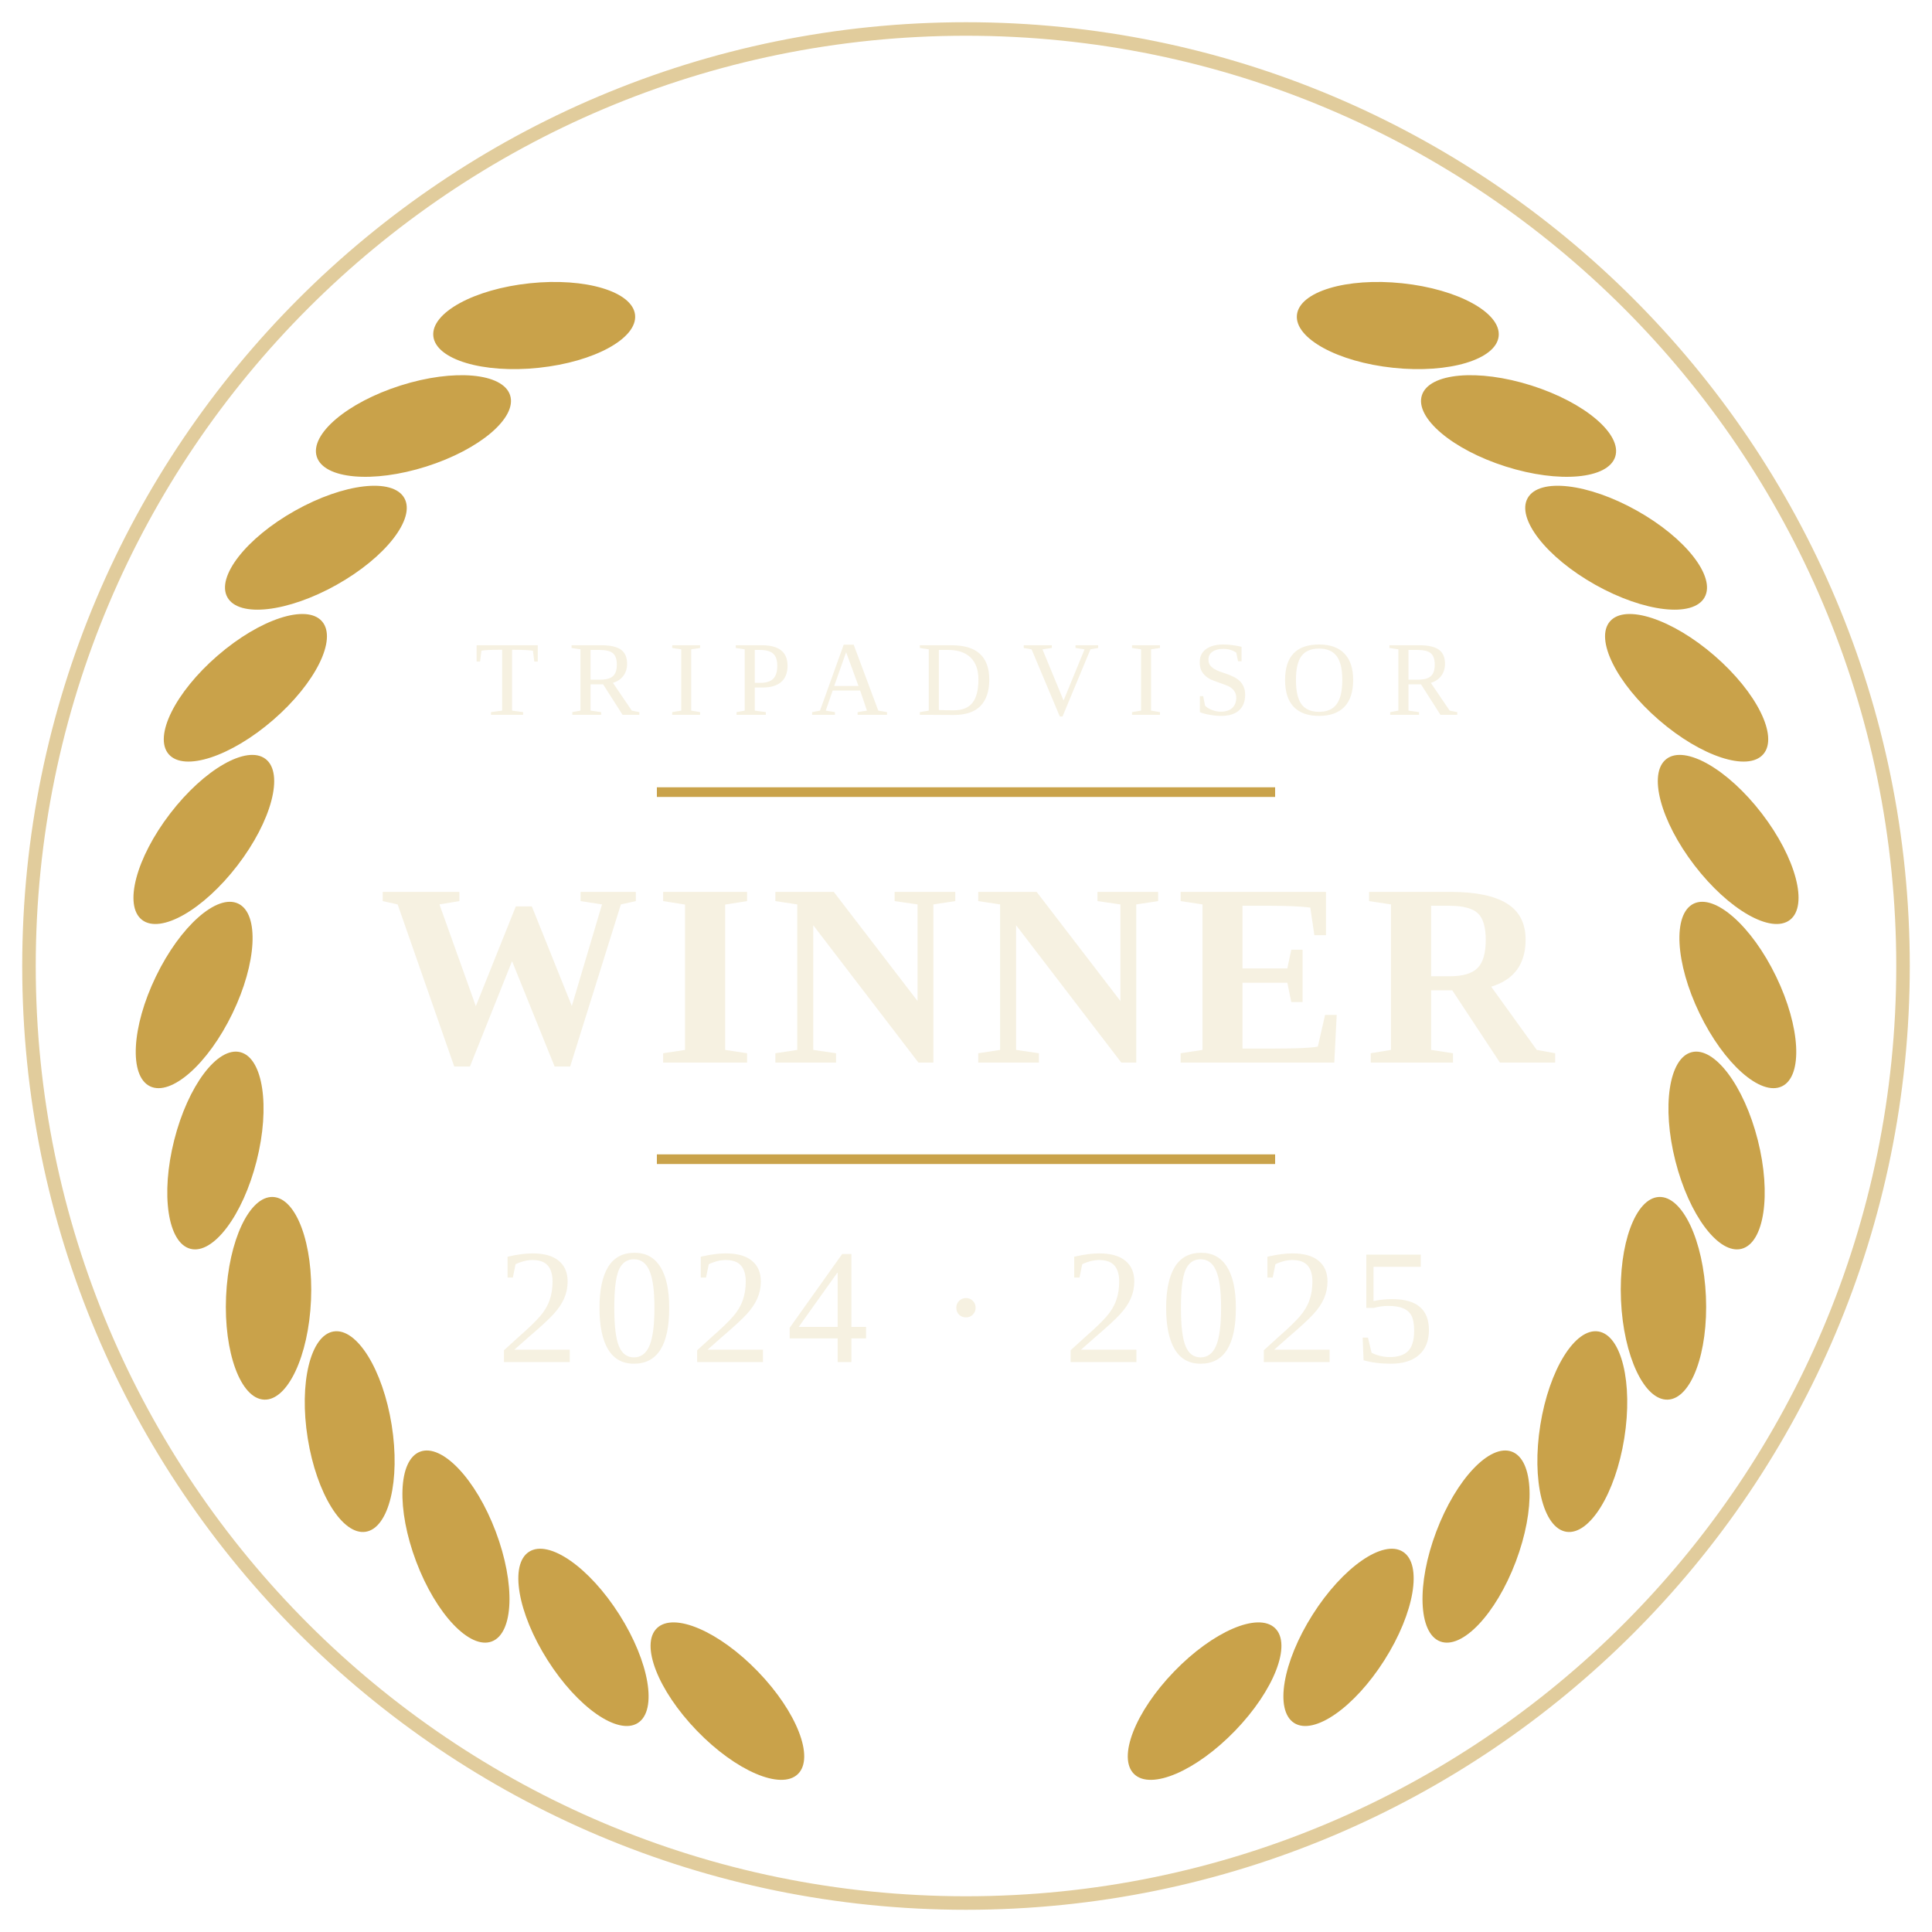
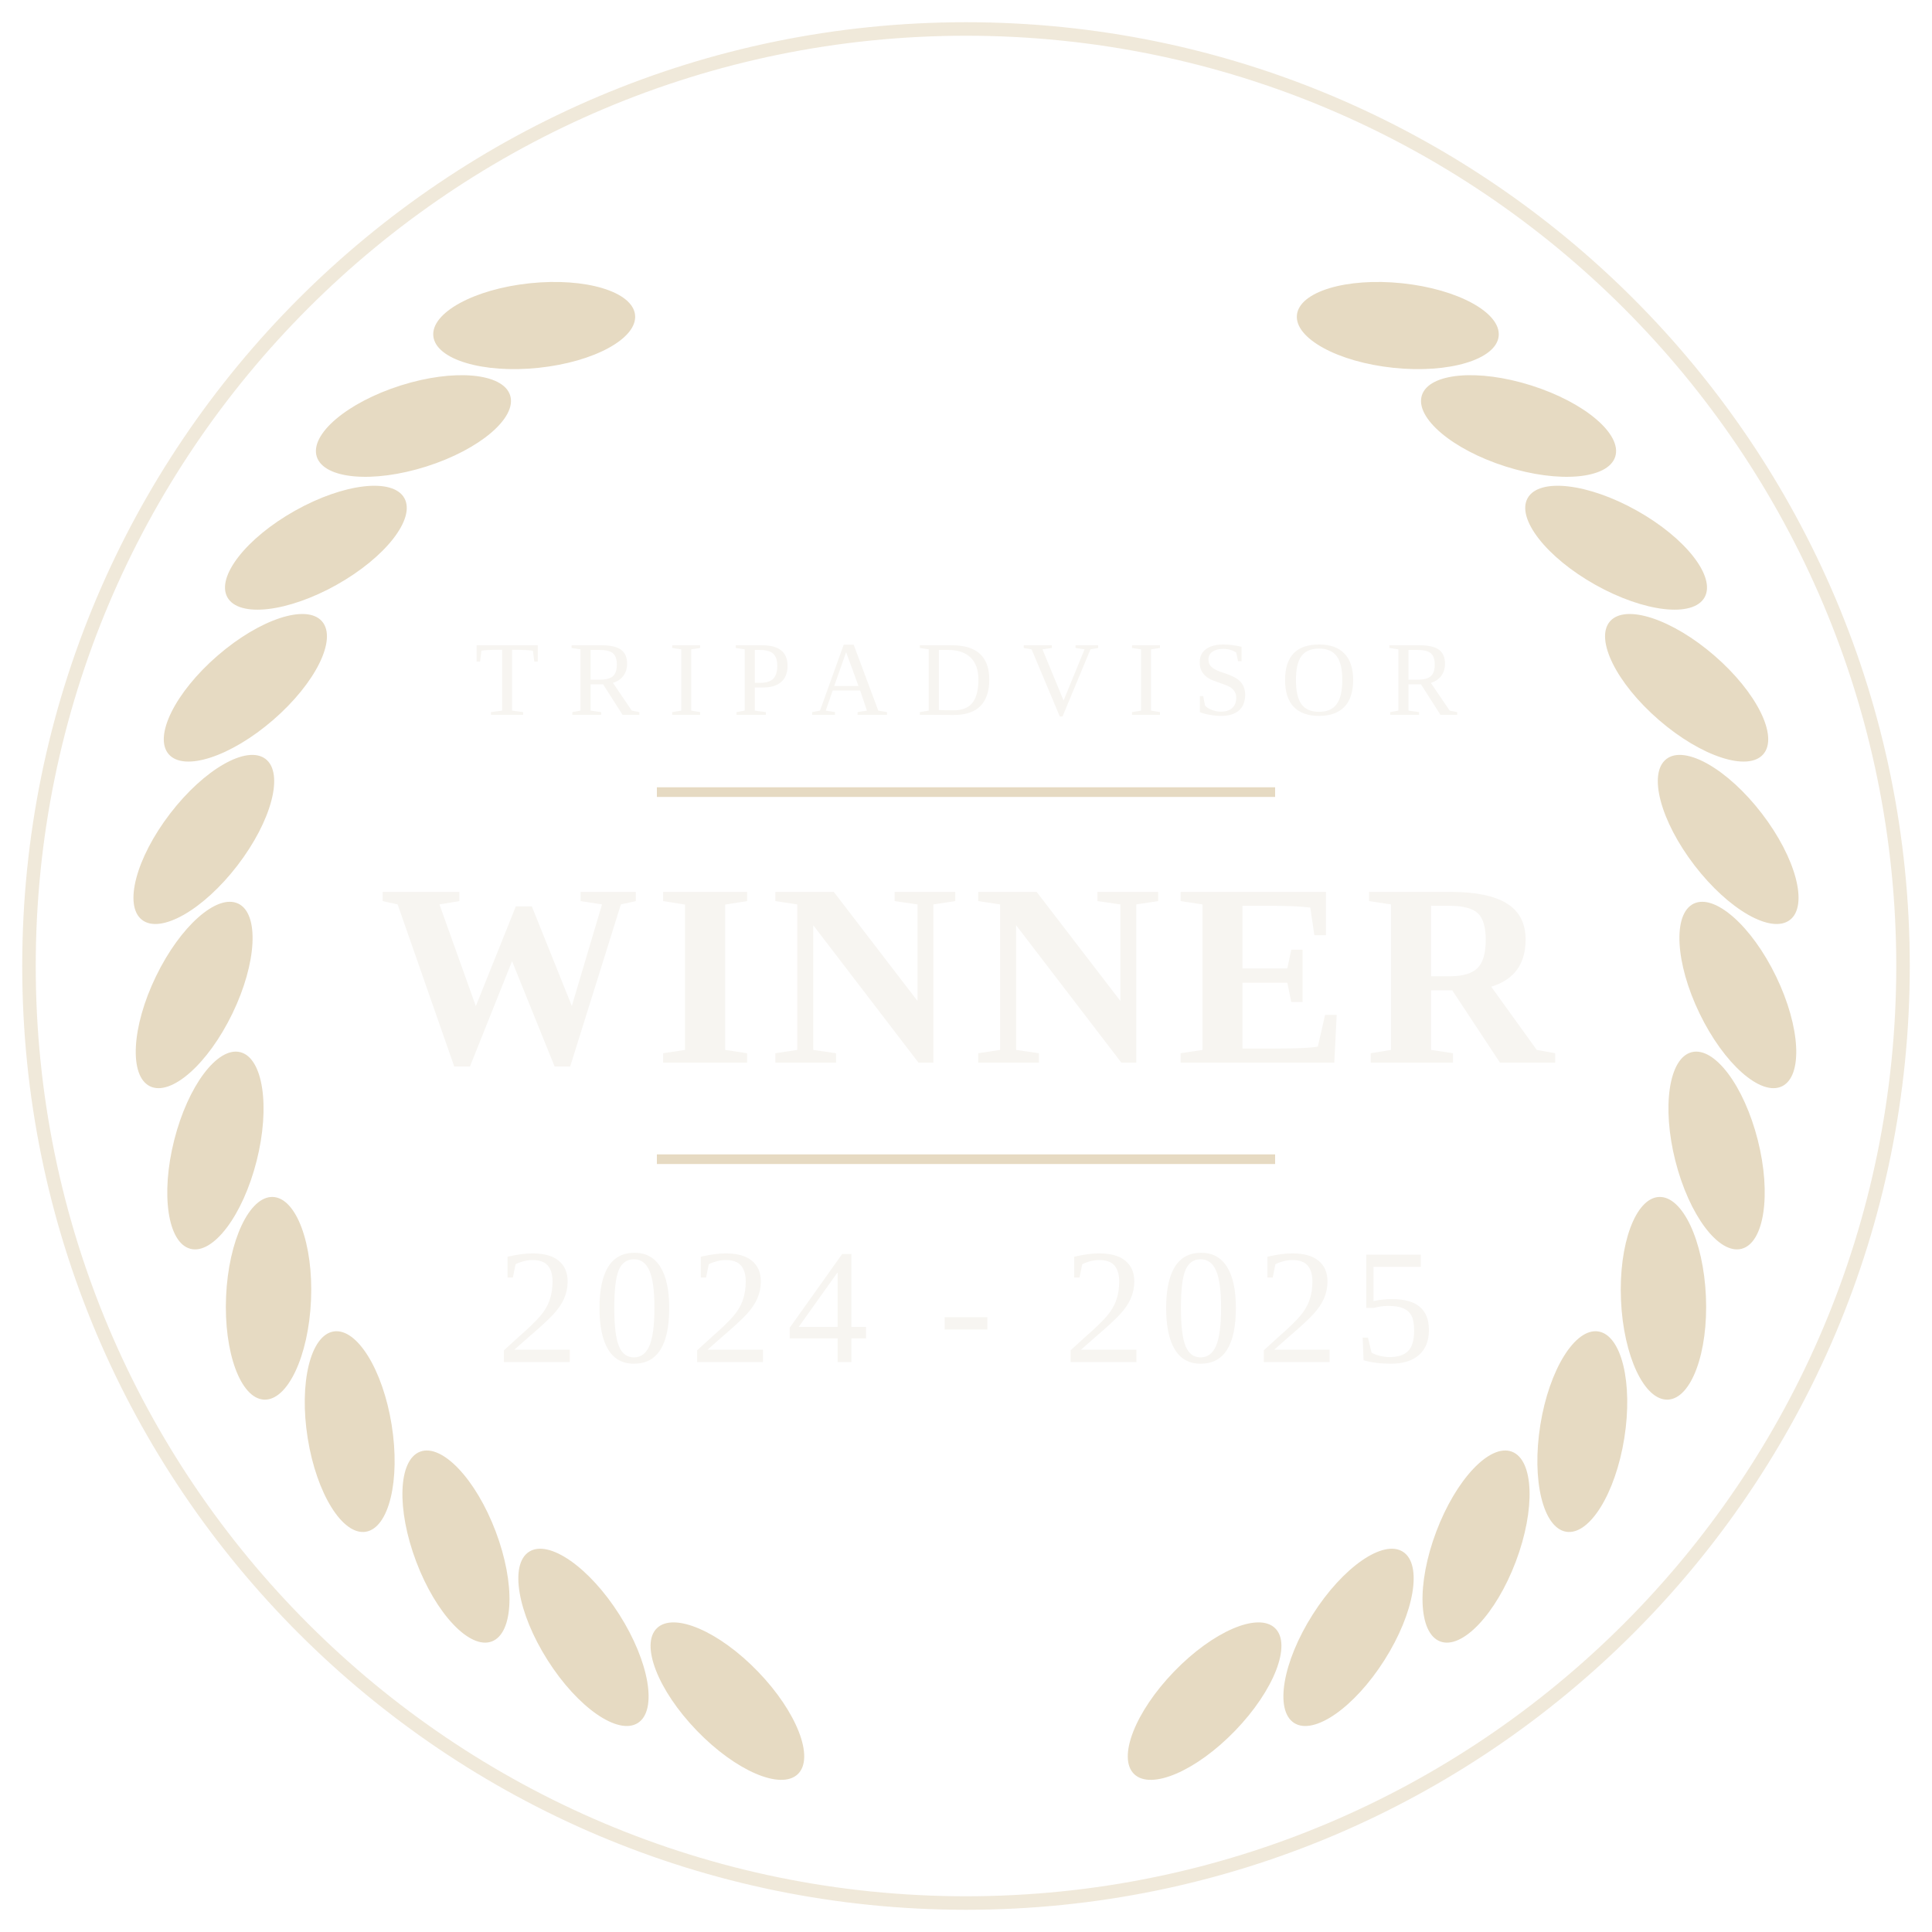
<svg xmlns="http://www.w3.org/2000/svg" viewBox="0 0 200 200" role="img" aria-label="Tripadvisor Winner 2024 and 2025">
-   <circle cx="100" cy="100" r="97" fill="none" stroke="#C9A24A" stroke-width="1.4" opacity=".55" />
-   <ellipse cx="75.3" cy="176.1" rx="4.4" ry="10.5" transform="rotate(136.0 75.3 176.1)" fill="#C9A24A" />
-   <ellipse cx="124.7" cy="176.1" rx="4.4" ry="10.5" transform="rotate(-136.0 124.7 176.1)" fill="#C9A24A" />
-   <ellipse cx="60.4" cy="169.5" rx="4.4" ry="10.5" transform="rotate(147.6 60.4 169.5)" fill="#C9A24A" />
-   <ellipse cx="139.6" cy="169.5" rx="4.4" ry="10.5" transform="rotate(-147.6 139.6 169.5)" fill="#C9A24A" />
-   <ellipse cx="47.2" cy="160.1" rx="4.4" ry="10.5" transform="rotate(159.3 47.2 160.1)" fill="#C9A24A" />
-   <ellipse cx="152.8" cy="160.1" rx="4.4" ry="10.5" transform="rotate(-159.3 152.8 160.1)" fill="#C9A24A" />
-   <ellipse cx="36.2" cy="148.2" rx="4.4" ry="10.5" transform="rotate(170.9 36.2 148.2)" fill="#C9A24A" />
-   <ellipse cx="163.8" cy="148.2" rx="4.4" ry="10.5" transform="rotate(-170.9 163.8 148.2)" fill="#C9A24A" />
-   <ellipse cx="27.8" cy="134.4" rx="4.4" ry="10.5" transform="rotate(182.5 27.8 134.4)" fill="#C9A24A" />
-   <ellipse cx="172.2" cy="134.4" rx="4.4" ry="10.5" transform="rotate(-182.5 172.2 134.4)" fill="#C9A24A" />
-   <ellipse cx="22.3" cy="119.1" rx="4.4" ry="10.5" transform="rotate(194.2 22.3 119.1)" fill="#C9A24A" />
-   <ellipse cx="177.7" cy="119.1" rx="4.4" ry="10.5" transform="rotate(-194.2 177.7 119.1)" fill="#C9A24A" />
-   <ellipse cx="20.1" cy="103.0" rx="4.4" ry="10.5" transform="rotate(205.8 20.1 103.0)" fill="#C9A24A" />
-   <ellipse cx="179.9" cy="103.0" rx="4.4" ry="10.5" transform="rotate(-205.8 179.9 103.0)" fill="#C9A24A" />
-   <ellipse cx="21.1" cy="86.9" rx="4.4" ry="10.5" transform="rotate(217.5 21.1 86.9)" fill="#C9A24A" />
-   <ellipse cx="178.9" cy="86.9" rx="4.4" ry="10.5" transform="rotate(-217.5 178.9 86.9)" fill="#C9A24A" />
-   <ellipse cx="25.4" cy="71.2" rx="4.4" ry="10.5" transform="rotate(229.1 25.4 71.2)" fill="#C9A24A" />
-   <ellipse cx="174.6" cy="71.2" rx="4.4" ry="10.5" transform="rotate(-229.1 174.6 71.2)" fill="#C9A24A" />
-   <ellipse cx="32.7" cy="56.7" rx="4.4" ry="10.5" transform="rotate(240.7 32.7 56.7)" fill="#C9A24A" />
-   <ellipse cx="167.3" cy="56.7" rx="4.4" ry="10.5" transform="rotate(-240.7 167.3 56.7)" fill="#C9A24A" />
-   <ellipse cx="42.8" cy="44.1" rx="4.4" ry="10.5" transform="rotate(252.4 42.8 44.1)" fill="#C9A24A" />
-   <ellipse cx="157.2" cy="44.1" rx="4.4" ry="10.5" transform="rotate(-252.4 157.2 44.1)" fill="#C9A24A" />
-   <ellipse cx="55.3" cy="33.7" rx="4.4" ry="10.5" transform="rotate(264.0 55.3 33.7)" fill="#C9A24A" />
-   <ellipse cx="144.7" cy="33.7" rx="4.4" ry="10.5" transform="rotate(-264.0 144.7 33.7)" fill="#C9A24A" />
-   <text x="100" y="74" text-anchor="middle" font-family="Georgia,'Times New Roman',serif" font-size="11" letter-spacing="3" fill="#F6F1E1">TRIPADVISOR</text>
-   <line x1="68" y1="82" x2="132" y2="82" stroke="#C9A24A" stroke-width="1" />
-   <text x="100" y="110" text-anchor="middle" font-family="Georgia,'Times New Roman',serif" font-weight="700" font-size="27" letter-spacing="1.5" fill="#F6F1E1">WINNER</text>
-   <line x1="68" y1="120" x2="132" y2="120" stroke="#C9A24A" stroke-width="1" />
-   <text x="100" y="141" text-anchor="middle" font-family="Georgia,'Times New Roman',serif" font-size="17" letter-spacing="1.5" fill="#F6F1E1">2024 · 2025</text>
+   <circle cx="100" cy="100" r="97" fill="none" stroke="#E6DAC2" stroke-width="1.4" opacity=".6" />
+   <ellipse cx="75.3" cy="176.1" rx="4.4" ry="10.5" transform="rotate(136.0 75.3 176.1)" fill="#E6DAC2" />
+   <ellipse cx="124.7" cy="176.1" rx="4.4" ry="10.5" transform="rotate(-136.0 124.7 176.1)" fill="#E6DAC2" />
+   <ellipse cx="60.4" cy="169.5" rx="4.4" ry="10.5" transform="rotate(147.6 60.4 169.5)" fill="#E6DAC2" />
+   <ellipse cx="139.6" cy="169.5" rx="4.4" ry="10.5" transform="rotate(-147.6 139.6 169.5)" fill="#E6DAC2" />
+   <ellipse cx="47.2" cy="160.1" rx="4.4" ry="10.5" transform="rotate(159.3 47.2 160.1)" fill="#E6DAC2" />
+   <ellipse cx="152.8" cy="160.1" rx="4.4" ry="10.5" transform="rotate(-159.3 152.8 160.1)" fill="#E6DAC2" />
+   <ellipse cx="36.2" cy="148.2" rx="4.4" ry="10.5" transform="rotate(170.9 36.2 148.2)" fill="#E6DAC2" />
+   <ellipse cx="163.8" cy="148.2" rx="4.4" ry="10.5" transform="rotate(-170.9 163.8 148.2)" fill="#E6DAC2" />
+   <ellipse cx="27.8" cy="134.4" rx="4.4" ry="10.5" transform="rotate(182.5 27.8 134.4)" fill="#E6DAC2" />
+   <ellipse cx="172.2" cy="134.4" rx="4.4" ry="10.5" transform="rotate(-182.5 172.2 134.4)" fill="#E6DAC2" />
+   <ellipse cx="22.3" cy="119.1" rx="4.4" ry="10.5" transform="rotate(194.2 22.3 119.1)" fill="#E6DAC2" />
+   <ellipse cx="177.7" cy="119.1" rx="4.4" ry="10.5" transform="rotate(-194.2 177.7 119.1)" fill="#E6DAC2" />
+   <ellipse cx="20.1" cy="103.0" rx="4.4" ry="10.5" transform="rotate(205.8 20.1 103.0)" fill="#E6DAC2" />
+   <ellipse cx="179.9" cy="103.0" rx="4.4" ry="10.5" transform="rotate(-205.8 179.9 103.0)" fill="#E6DAC2" />
+   <ellipse cx="21.1" cy="86.9" rx="4.4" ry="10.5" transform="rotate(217.5 21.1 86.9)" fill="#E6DAC2" />
+   <ellipse cx="178.9" cy="86.9" rx="4.4" ry="10.5" transform="rotate(-217.5 178.9 86.9)" fill="#E6DAC2" />
+   <ellipse cx="25.4" cy="71.2" rx="4.4" ry="10.5" transform="rotate(229.1 25.4 71.2)" fill="#E6DAC2" />
+   <ellipse cx="174.6" cy="71.2" rx="4.4" ry="10.5" transform="rotate(-229.1 174.6 71.2)" fill="#E6DAC2" />
+   <ellipse cx="32.7" cy="56.7" rx="4.4" ry="10.5" transform="rotate(240.7 32.7 56.7)" fill="#E6DAC2" />
+   <ellipse cx="167.3" cy="56.7" rx="4.4" ry="10.5" transform="rotate(-240.7 167.3 56.7)" fill="#E6DAC2" />
+   <ellipse cx="42.8" cy="44.1" rx="4.4" ry="10.5" transform="rotate(252.4 42.8 44.1)" fill="#E6DAC2" />
+   <ellipse cx="157.2" cy="44.1" rx="4.4" ry="10.5" transform="rotate(-252.4 157.2 44.1)" fill="#E6DAC2" />
+   <ellipse cx="55.3" cy="33.7" rx="4.4" ry="10.5" transform="rotate(264.0 55.3 33.7)" fill="#E6DAC2" />
+   <ellipse cx="144.7" cy="33.7" rx="4.4" ry="10.5" transform="rotate(-264.0 144.7 33.7)" fill="#E6DAC2" />
+   <text x="100" y="74" text-anchor="middle" font-family="Georgia,'Times New Roman',serif" font-size="11" letter-spacing="3" fill="#F7F5F1">TRIPADVISOR</text>
+   <line x1="68" y1="82" x2="132" y2="82" stroke="#E6DAC2" stroke-width="1" />
+   <text x="100" y="110" text-anchor="middle" font-family="Georgia,'Times New Roman',serif" font-weight="700" font-size="27" letter-spacing="1.5" fill="#F7F5F1">WINNER</text>
+   <line x1="68" y1="120" x2="132" y2="120" stroke="#E6DAC2" stroke-width="1" />
+   <text x="100" y="141" text-anchor="middle" font-family="Georgia,'Times New Roman',serif" font-size="17" letter-spacing="1.5" fill="#F7F5F1">2024 - 2025</text>
</svg>
